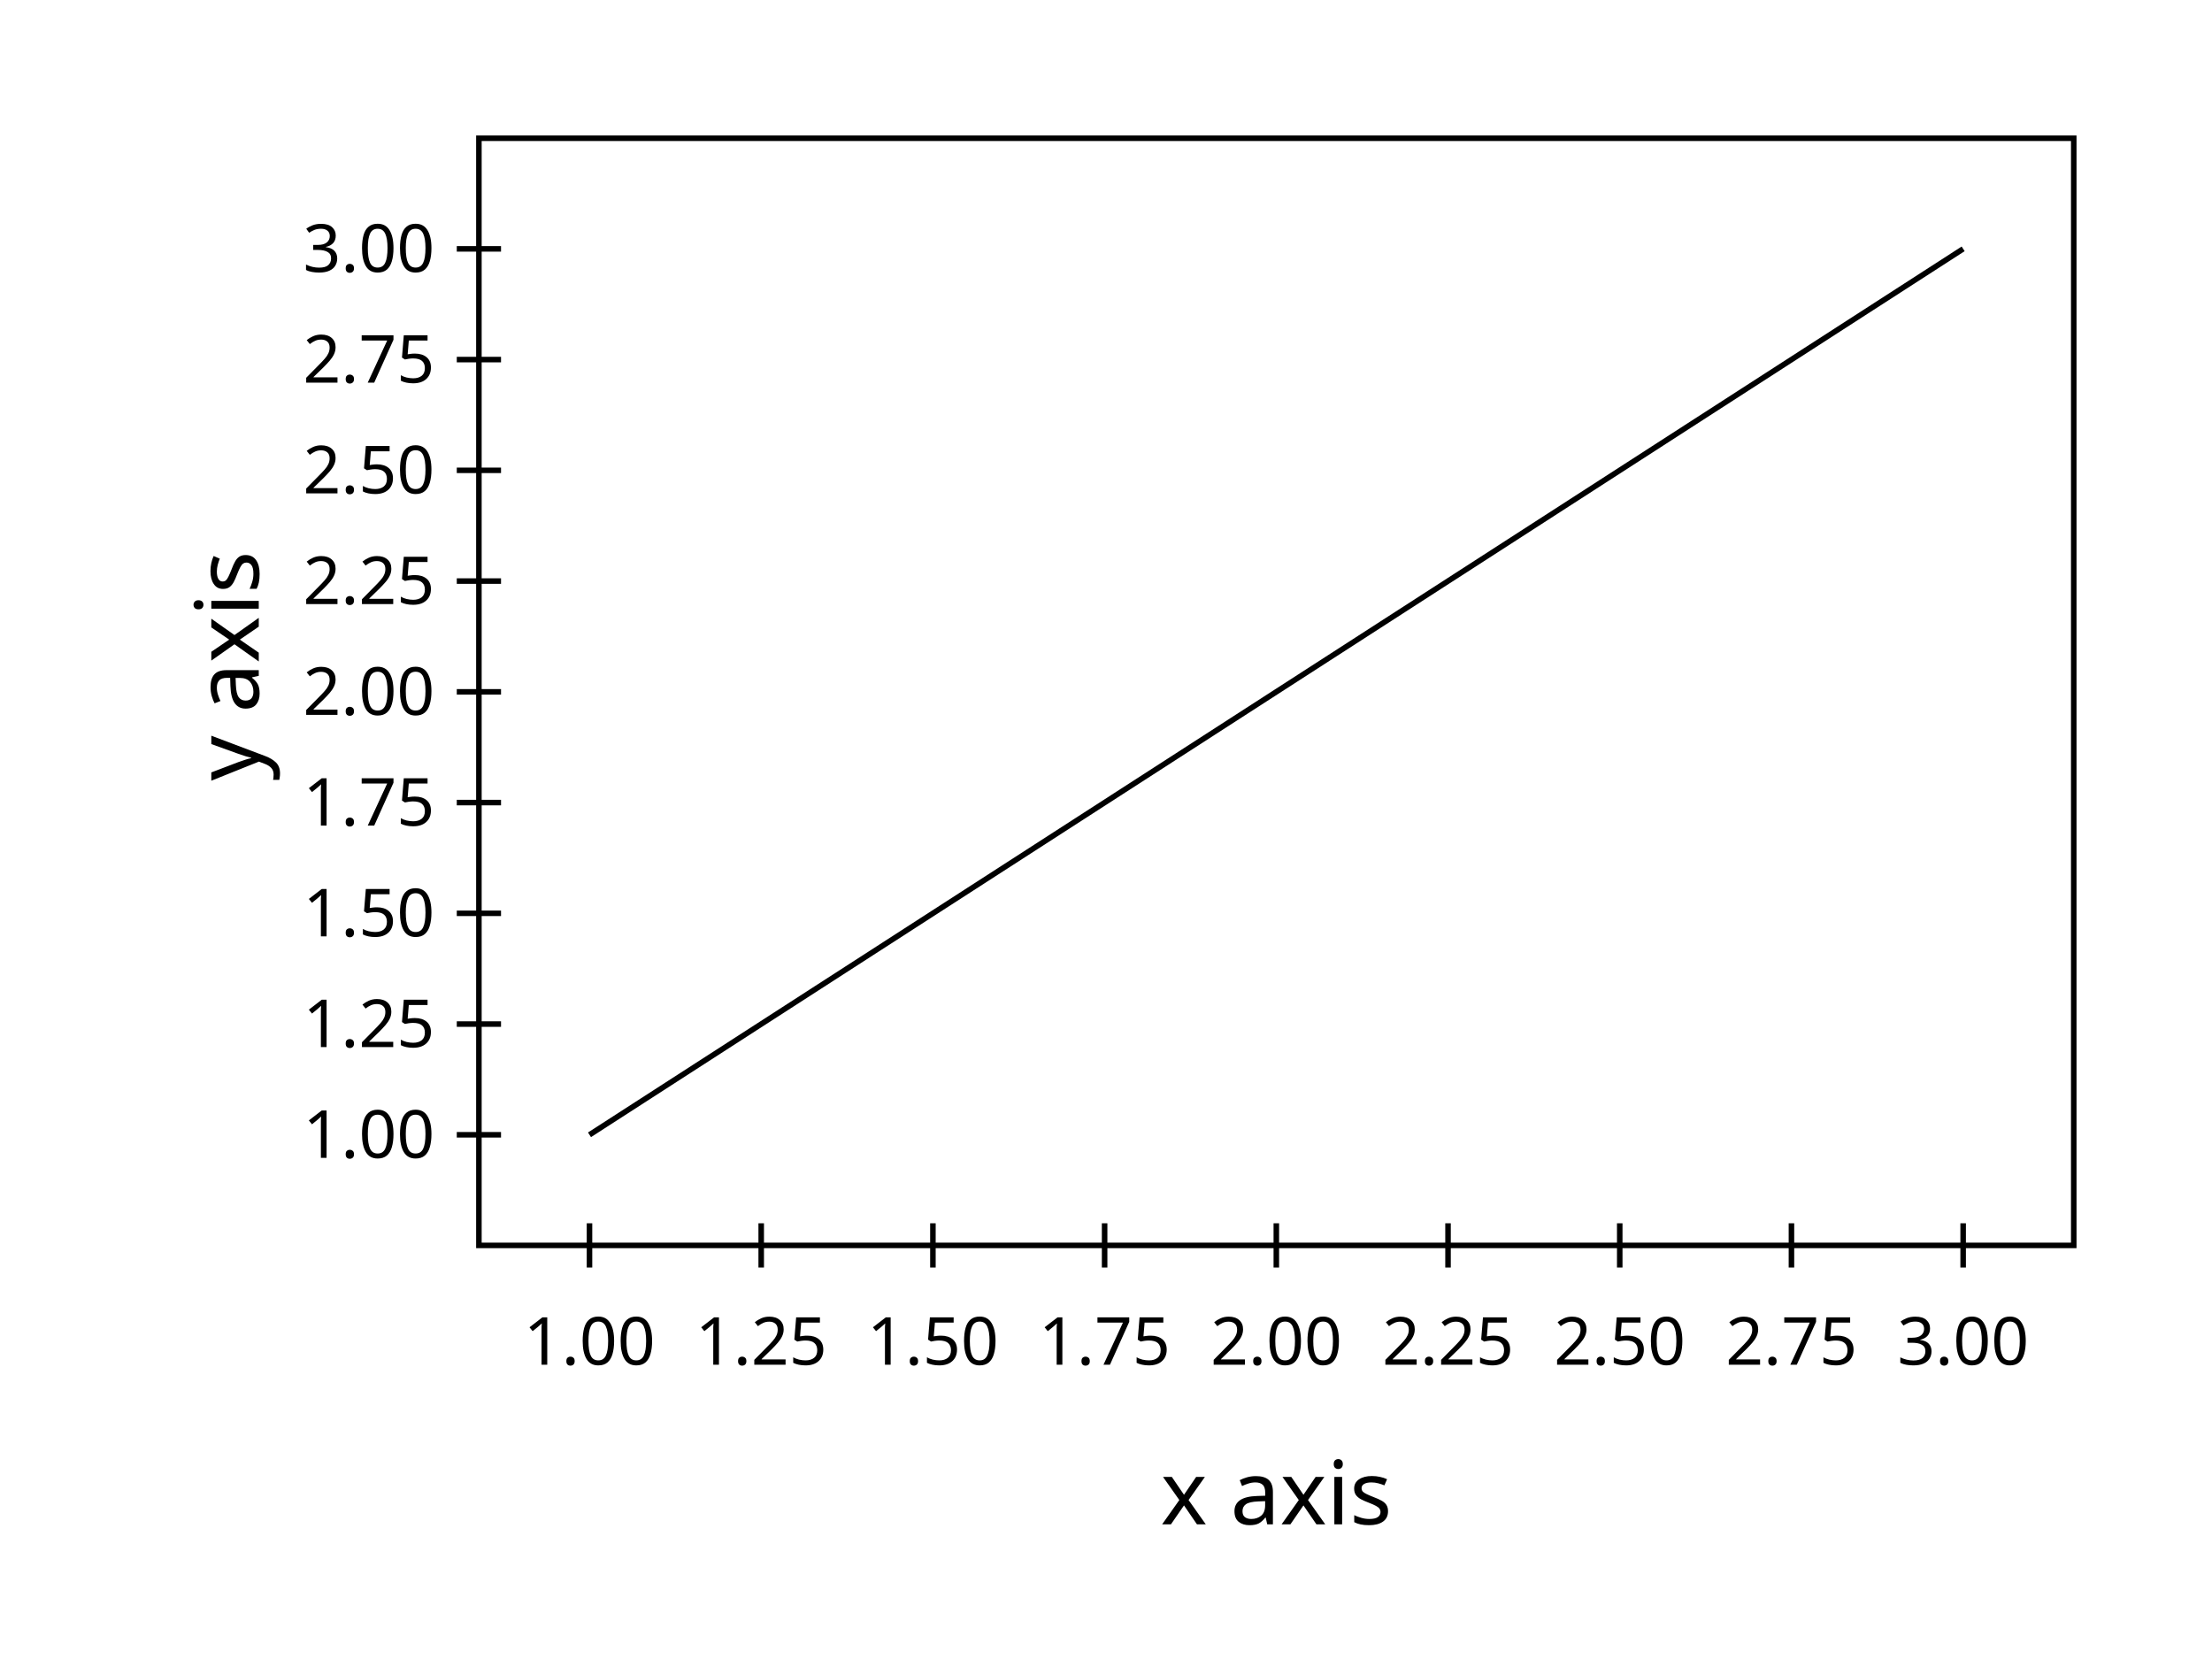
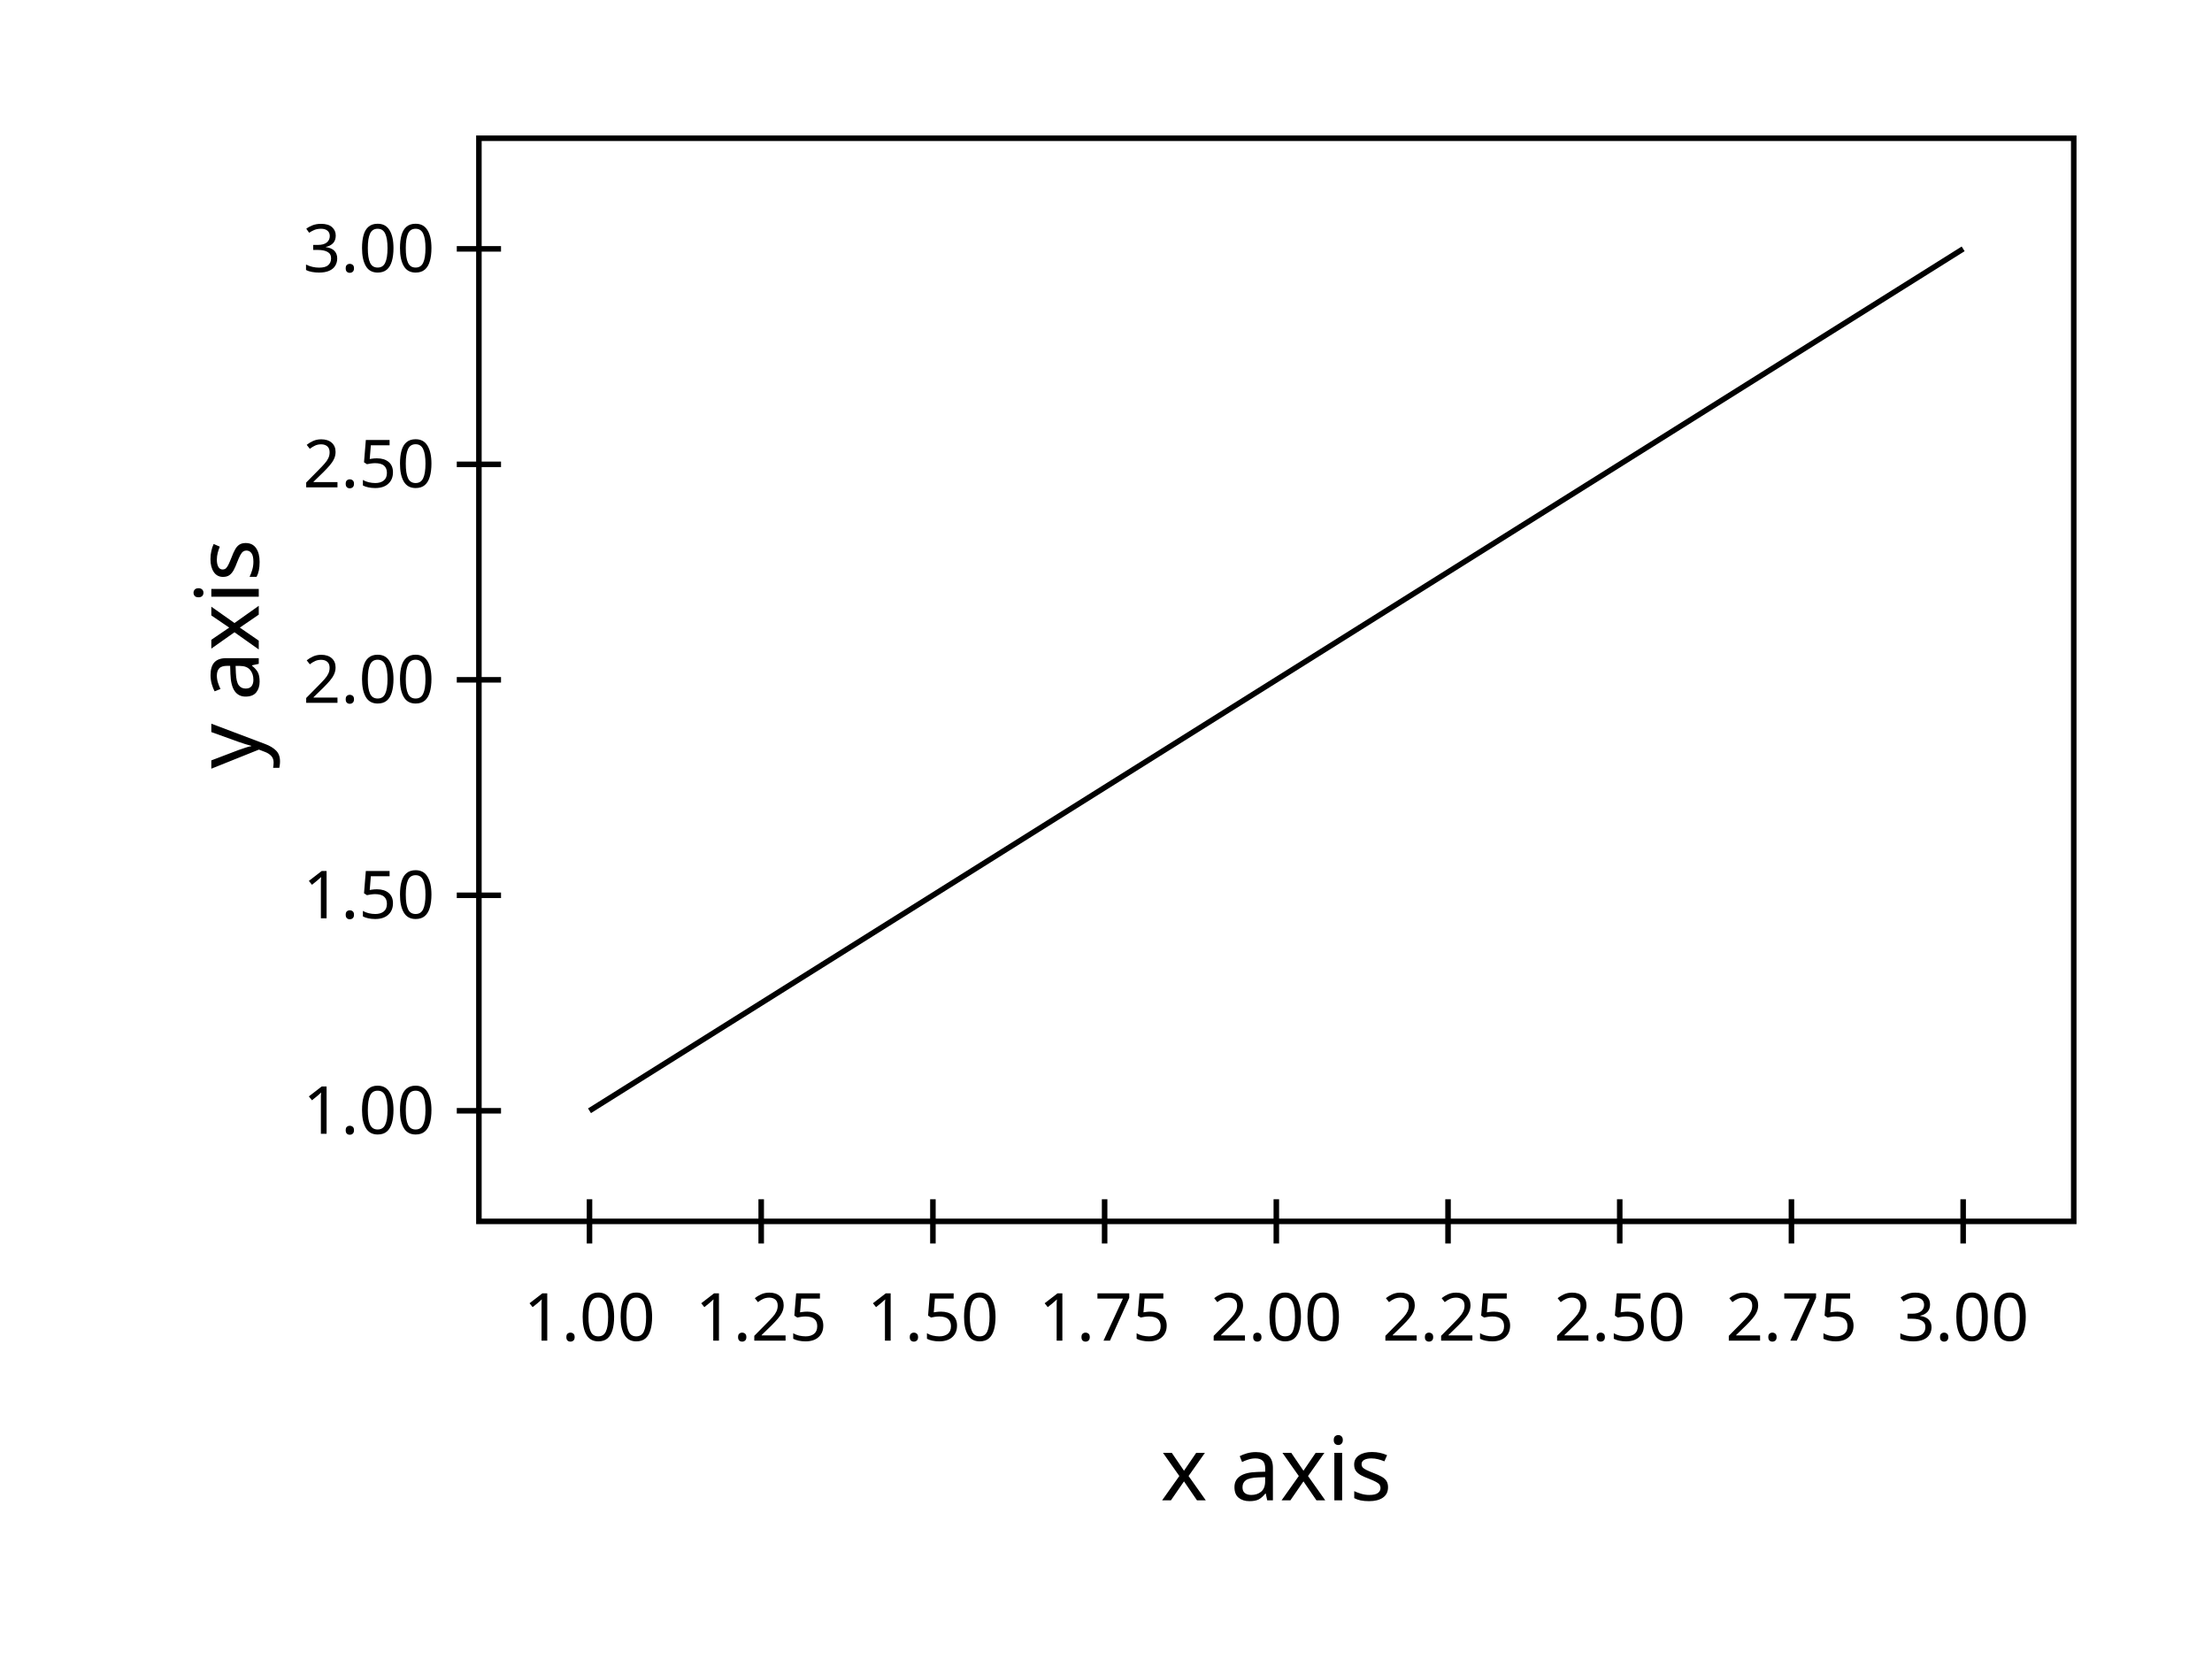
<svg xmlns="http://www.w3.org/2000/svg" height="300" viewBox="0 0 400 300" width="400">
  <rect fill="#ffffff" height="100%" width="100%" />
  <clipPath id="eidoplot-clip1">
-     <path d="M86.6,25 L375,25 L375,225.208 L86.6,225.208 z" />
+     <path d="M86.6,25 L375,25 L375,220.864 L86.6,220.864 z" />
  </clipPath>
  <g clip-path="url(#eidoplot-clip1)">
-     <path d="M106.6,205.208 L230.8,125.104 L355,45" fill="none" stroke="#000000" stroke-width="1" />
+     <path d="M106.6,200.864 L230.8,122.932 L355,45" fill="none" stroke="#000000" stroke-width="1" />
  </g>
-   <path d="M20,-4 L20,4 M51.05,-4 L51.05,4 M82.1,-4 L82.1,4 M113.15,-4 L113.15,4 M144.2,-4 L144.2,4 M175.25,-4 L175.25,4 M206.3,-4 L206.3,4 M237.35,-4 L237.35,4 M268.4,-4 L268.4,4" fill="none" stroke="#000000" stroke-width="1" transform="matrix(1 0 0 1 86.6 225.208)" />
-   <text dominant-baseline="hanging" fill="#000000" font-family="sans-serif" font-size="12" font-stretch="normal" font-style="normal" font-weight="400" text-anchor="middle" text-rendering="optimizeLegibility" transform="matrix(1 0 0 1 106.6 237.468)">
+   <path d="M20,-4 L20,4 M51.05,-4 L51.05,4 M82.1,-4 L82.1,4 M113.15,-4 L113.15,4 M144.2,-4 L144.2,4 M175.25,-4 L175.25,4 M206.3,-4 L206.3,4 M237.35,-4 L237.35,4 M268.4,-4 L268.4,4" fill="none" stroke="#000000" stroke-width="1" transform="matrix(1 0 0 1 86.6 220.864)" />
+   <text dominant-baseline="hanging" fill="#000000" font-family="sans-serif" font-size="12" font-stretch="normal" font-style="normal" font-weight="400" text-anchor="middle" text-rendering="optimizeLegibility" transform="matrix(1 0 0 1 106.6 233.124)">
1.00
</text>
-   <text dominant-baseline="hanging" fill="#000000" font-family="sans-serif" font-size="12" font-stretch="normal" font-style="normal" font-weight="400" text-anchor="middle" text-rendering="optimizeLegibility" transform="matrix(1 0 0 1 137.65 237.468)">
+   <text dominant-baseline="hanging" fill="#000000" font-family="sans-serif" font-size="12" font-stretch="normal" font-style="normal" font-weight="400" text-anchor="middle" text-rendering="optimizeLegibility" transform="matrix(1 0 0 1 137.65 233.124)">
1.25
</text>
-   <text dominant-baseline="hanging" fill="#000000" font-family="sans-serif" font-size="12" font-stretch="normal" font-style="normal" font-weight="400" text-anchor="middle" text-rendering="optimizeLegibility" transform="matrix(1 0 0 1 168.7 237.468)">
+   <text dominant-baseline="hanging" fill="#000000" font-family="sans-serif" font-size="12" font-stretch="normal" font-style="normal" font-weight="400" text-anchor="middle" text-rendering="optimizeLegibility" transform="matrix(1 0 0 1 168.7 233.124)">
1.50
</text>
-   <text dominant-baseline="hanging" fill="#000000" font-family="sans-serif" font-size="12" font-stretch="normal" font-style="normal" font-weight="400" text-anchor="middle" text-rendering="optimizeLegibility" transform="matrix(1 0 0 1 199.75 237.468)">
+   <text dominant-baseline="hanging" fill="#000000" font-family="sans-serif" font-size="12" font-stretch="normal" font-style="normal" font-weight="400" text-anchor="middle" text-rendering="optimizeLegibility" transform="matrix(1 0 0 1 199.75 233.124)">
1.75
</text>
-   <text dominant-baseline="hanging" fill="#000000" font-family="sans-serif" font-size="12" font-stretch="normal" font-style="normal" font-weight="400" text-anchor="middle" text-rendering="optimizeLegibility" transform="matrix(1 0 0 1 230.8 237.468)">
+   <text dominant-baseline="hanging" fill="#000000" font-family="sans-serif" font-size="12" font-stretch="normal" font-style="normal" font-weight="400" text-anchor="middle" text-rendering="optimizeLegibility" transform="matrix(1 0 0 1 230.8 233.124)">
2.00
</text>
-   <text dominant-baseline="hanging" fill="#000000" font-family="sans-serif" font-size="12" font-stretch="normal" font-style="normal" font-weight="400" text-anchor="middle" text-rendering="optimizeLegibility" transform="matrix(1 0 0 1 261.85 237.468)">
+   <text dominant-baseline="hanging" fill="#000000" font-family="sans-serif" font-size="12" font-stretch="normal" font-style="normal" font-weight="400" text-anchor="middle" text-rendering="optimizeLegibility" transform="matrix(1 0 0 1 261.85 233.124)">
2.25
</text>
-   <text dominant-baseline="hanging" fill="#000000" font-family="sans-serif" font-size="12" font-stretch="normal" font-style="normal" font-weight="400" text-anchor="middle" text-rendering="optimizeLegibility" transform="matrix(1 0 0 1 292.9 237.468)">
+   <text dominant-baseline="hanging" fill="#000000" font-family="sans-serif" font-size="12" font-stretch="normal" font-style="normal" font-weight="400" text-anchor="middle" text-rendering="optimizeLegibility" transform="matrix(1 0 0 1 292.9 233.124)">
2.50
</text>
-   <text dominant-baseline="hanging" fill="#000000" font-family="sans-serif" font-size="12" font-stretch="normal" font-style="normal" font-weight="400" text-anchor="middle" text-rendering="optimizeLegibility" transform="matrix(1 0 0 1 323.95 237.468)">
+   <text dominant-baseline="hanging" fill="#000000" font-family="sans-serif" font-size="12" font-stretch="normal" font-style="normal" font-weight="400" text-anchor="middle" text-rendering="optimizeLegibility" transform="matrix(1 0 0 1 323.95 233.124)">
2.75
</text>
-   <text dominant-baseline="hanging" fill="#000000" font-family="sans-serif" font-size="12" font-stretch="normal" font-style="normal" font-weight="400" text-anchor="middle" text-rendering="optimizeLegibility" transform="matrix(1 0 0 1 355 237.468)">
+   <text dominant-baseline="hanging" fill="#000000" font-family="sans-serif" font-size="12" font-stretch="normal" font-style="normal" font-weight="400" text-anchor="middle" text-rendering="optimizeLegibility" transform="matrix(1 0 0 1 355 233.124)">
3.00
</text>
-   <text dominant-baseline="hanging" fill="#000000" font-family="sans-serif" font-size="16" font-stretch="normal" font-style="normal" font-weight="400" text-anchor="middle" text-rendering="optimizeLegibility" transform="matrix(1 0 0 1 230.8 263.232)">
+   <text dominant-baseline="hanging" fill="#000000" font-family="sans-serif" font-size="16" font-stretch="normal" font-style="normal" font-weight="400" text-anchor="middle" text-rendering="optimizeLegibility" transform="matrix(1 0 0 1 230.8 258.888)">
x axis
</text>
-   <path d="M20,-4 L20,4 M40.026,-4 L40.026,4 M60.052,-4 L60.052,4 M80.078,-4 L80.078,4 M100.104,-4 L100.104,4 M120.13,-4 L120.13,4 M140.156,-4 L140.156,4 M160.182,-4 L160.182,4 M180.208,-4 L180.208,4" fill="none" stroke="#000000" stroke-width="1" transform="matrix(-0.00000004371139 -1 1 -0.00000004371139 86.6 225.208)" />
-   <text dominant-baseline="middle" fill="#000000" font-family="sans-serif" font-size="12" font-stretch="normal" font-style="normal" font-weight="400" text-anchor="end" text-rendering="optimizeLegibility" transform="matrix(1 0 0 1 78.6 205.208)">
+   <path d="M20,-4 L20,4 M58.966,-4 L58.966,4 M97.932,-4 L97.932,4 M136.898,-4 L136.898,4 M175.864,-4 L175.864,4" fill="none" stroke="#000000" stroke-width="1" transform="matrix(-0.00000004371139 -1 1 -0.00000004371139 86.6 220.864)" />
+   <text dominant-baseline="middle" fill="#000000" font-family="sans-serif" font-size="12" font-stretch="normal" font-style="normal" font-weight="400" text-anchor="end" text-rendering="optimizeLegibility" transform="matrix(1 0 0 1 78.6 200.864)">
1.00
</text>
-   <text dominant-baseline="middle" fill="#000000" font-family="sans-serif" font-size="12" font-stretch="normal" font-style="normal" font-weight="400" text-anchor="end" text-rendering="optimizeLegibility" transform="matrix(1 0 0 1 78.6 185.182)">
- 1.25
- </text>
-   <text dominant-baseline="middle" fill="#000000" font-family="sans-serif" font-size="12" font-stretch="normal" font-style="normal" font-weight="400" text-anchor="end" text-rendering="optimizeLegibility" transform="matrix(1 0 0 1 78.6 165.156)">
+   <text dominant-baseline="middle" fill="#000000" font-family="sans-serif" font-size="12" font-stretch="normal" font-style="normal" font-weight="400" text-anchor="end" text-rendering="optimizeLegibility" transform="matrix(1 0 0 1 78.6 161.898)">
1.50
</text>
-   <text dominant-baseline="middle" fill="#000000" font-family="sans-serif" font-size="12" font-stretch="normal" font-style="normal" font-weight="400" text-anchor="end" text-rendering="optimizeLegibility" transform="matrix(1 0 0 1 78.6 145.13)">
- 1.75
- </text>
-   <text dominant-baseline="middle" fill="#000000" font-family="sans-serif" font-size="12" font-stretch="normal" font-style="normal" font-weight="400" text-anchor="end" text-rendering="optimizeLegibility" transform="matrix(1 0 0 1 78.6 125.104)">
+   <text dominant-baseline="middle" fill="#000000" font-family="sans-serif" font-size="12" font-stretch="normal" font-style="normal" font-weight="400" text-anchor="end" text-rendering="optimizeLegibility" transform="matrix(1 0 0 1 78.6 122.932)">
2.00
</text>
-   <text dominant-baseline="middle" fill="#000000" font-family="sans-serif" font-size="12" font-stretch="normal" font-style="normal" font-weight="400" text-anchor="end" text-rendering="optimizeLegibility" transform="matrix(1 0 0 1 78.6 105.078)">
- 2.25
- </text>
-   <text dominant-baseline="middle" fill="#000000" font-family="sans-serif" font-size="12" font-stretch="normal" font-style="normal" font-weight="400" text-anchor="end" text-rendering="optimizeLegibility" transform="matrix(1 0 0 1 78.6 85.052)">
+   <text dominant-baseline="middle" fill="#000000" font-family="sans-serif" font-size="12" font-stretch="normal" font-style="normal" font-weight="400" text-anchor="end" text-rendering="optimizeLegibility" transform="matrix(1 0 0 1 78.6 83.966)">
2.50
- </text>
-   <text dominant-baseline="middle" fill="#000000" font-family="sans-serif" font-size="12" font-stretch="normal" font-style="normal" font-weight="400" text-anchor="end" text-rendering="optimizeLegibility" transform="matrix(1 0 0 1 78.6 65.026)">
- 2.75
</text>
  <text dominant-baseline="middle" fill="#000000" font-family="sans-serif" font-size="12" font-stretch="normal" font-style="normal" font-weight="400" text-anchor="end" text-rendering="optimizeLegibility" transform="matrix(1 0 0 1 78.6 45)">
3.00
</text>
-   <text dominant-baseline="alphabetic" fill="#000000" font-family="sans-serif" font-size="16" font-stretch="normal" font-style="normal" font-weight="400" text-anchor="middle" text-rendering="optimizeLegibility" transform="matrix(-0.00000004371139 -1 1 -0.00000004371139 46.792 120.416)">
+   <text dominant-baseline="alphabetic" fill="#000000" font-family="sans-serif" font-size="16" font-stretch="normal" font-style="normal" font-weight="400" text-anchor="middle" text-rendering="optimizeLegibility" transform="matrix(-0.00000004371139 -1 1 -0.00000004371139 46.792 118.244)">
y axis
</text>
-   <rect fill="none" height="200.208" stroke="#000000" stroke-width="1" width="288.4" x="86.6" y="25" />
+   <rect fill="none" height="195.864" stroke="#000000" stroke-width="1" width="288.4" x="86.6" y="25" />
</svg>
